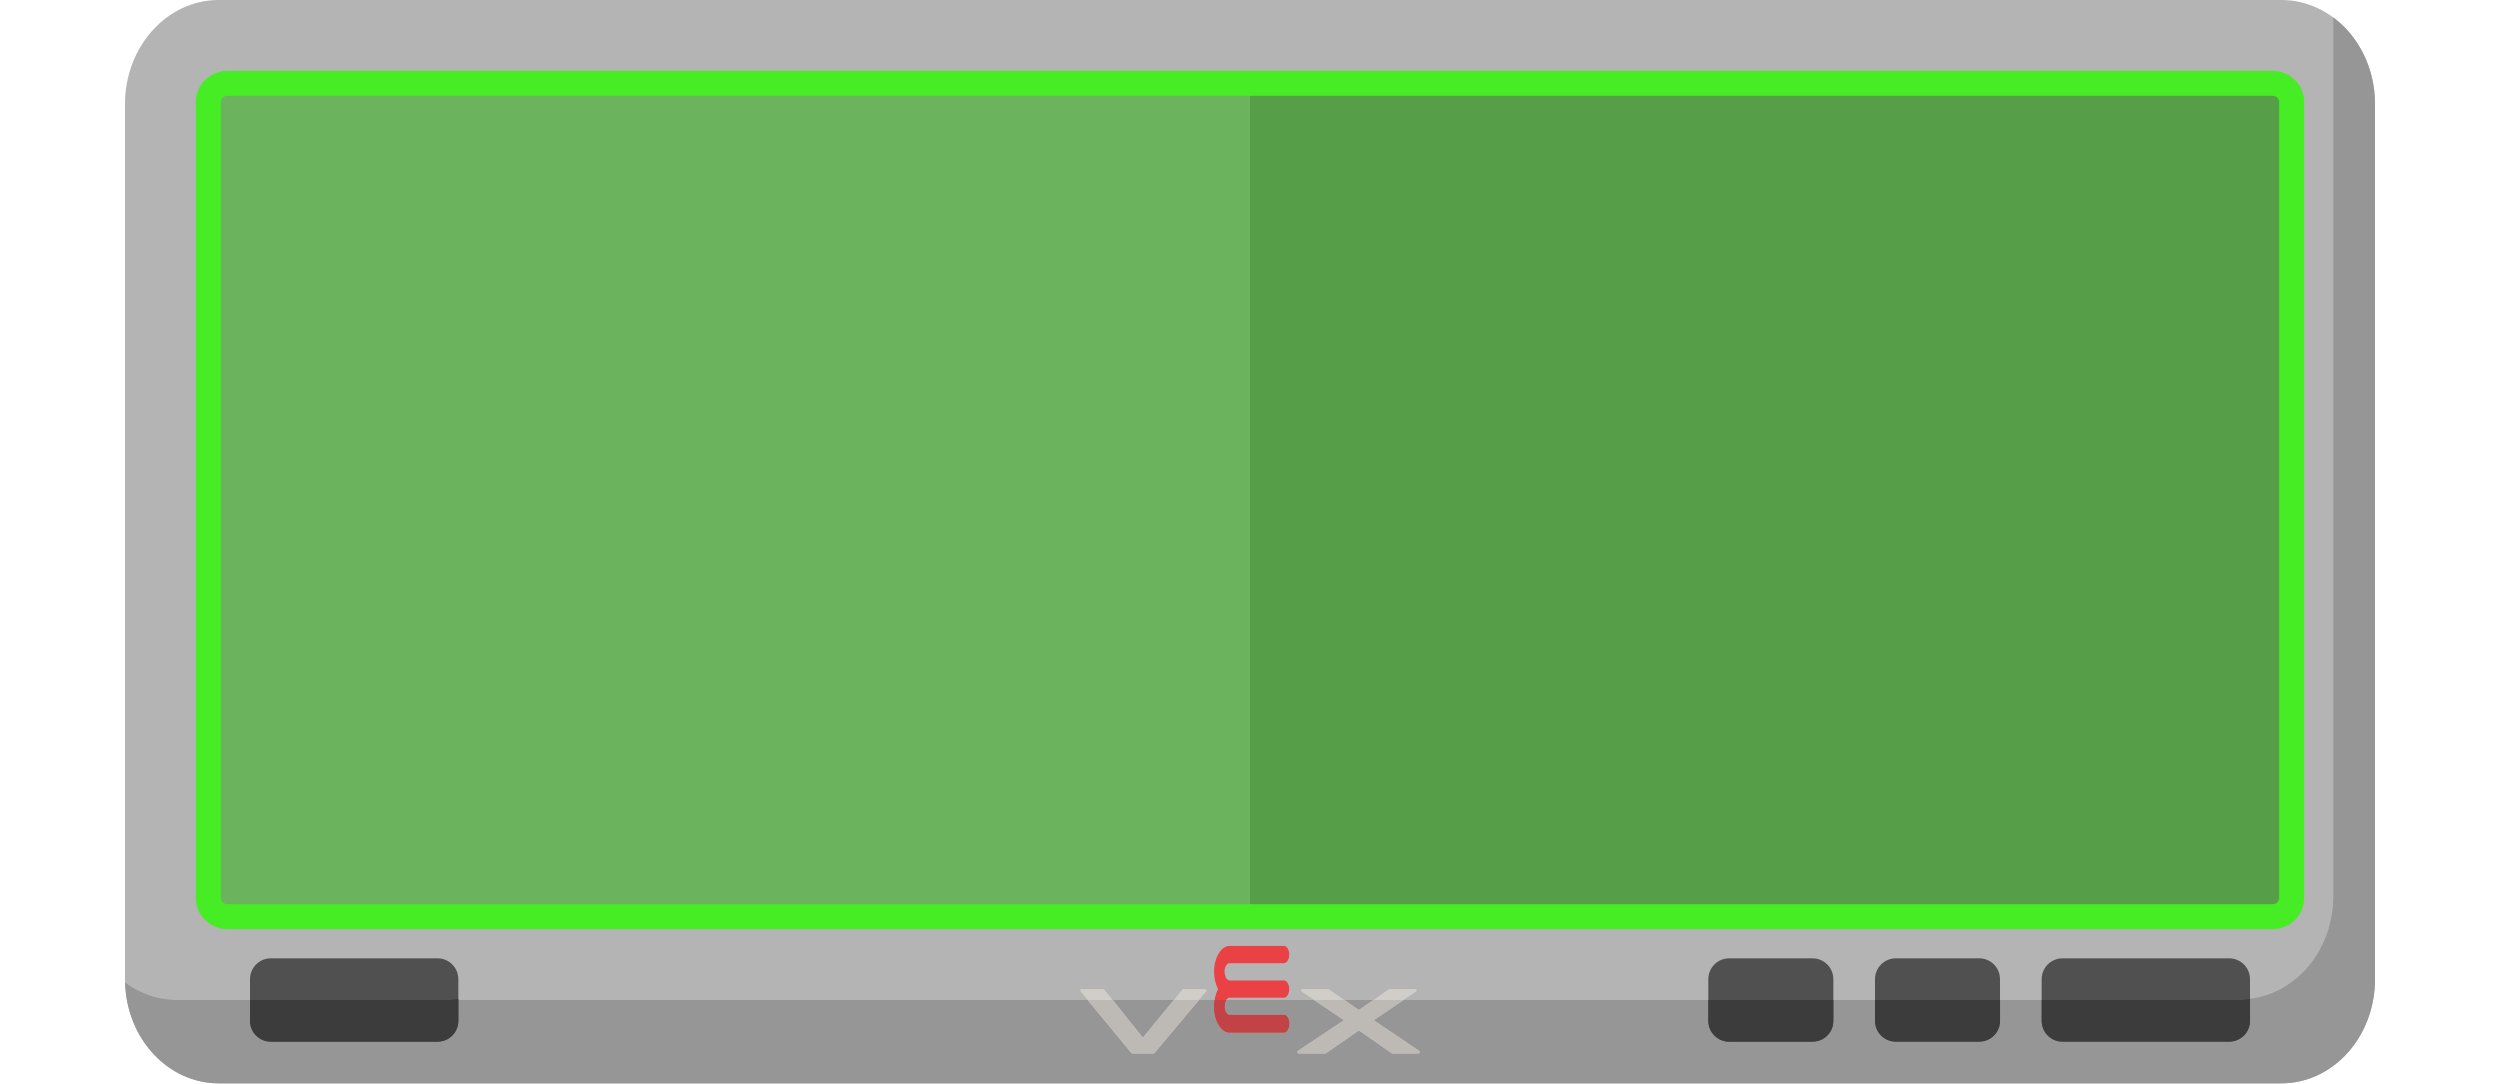
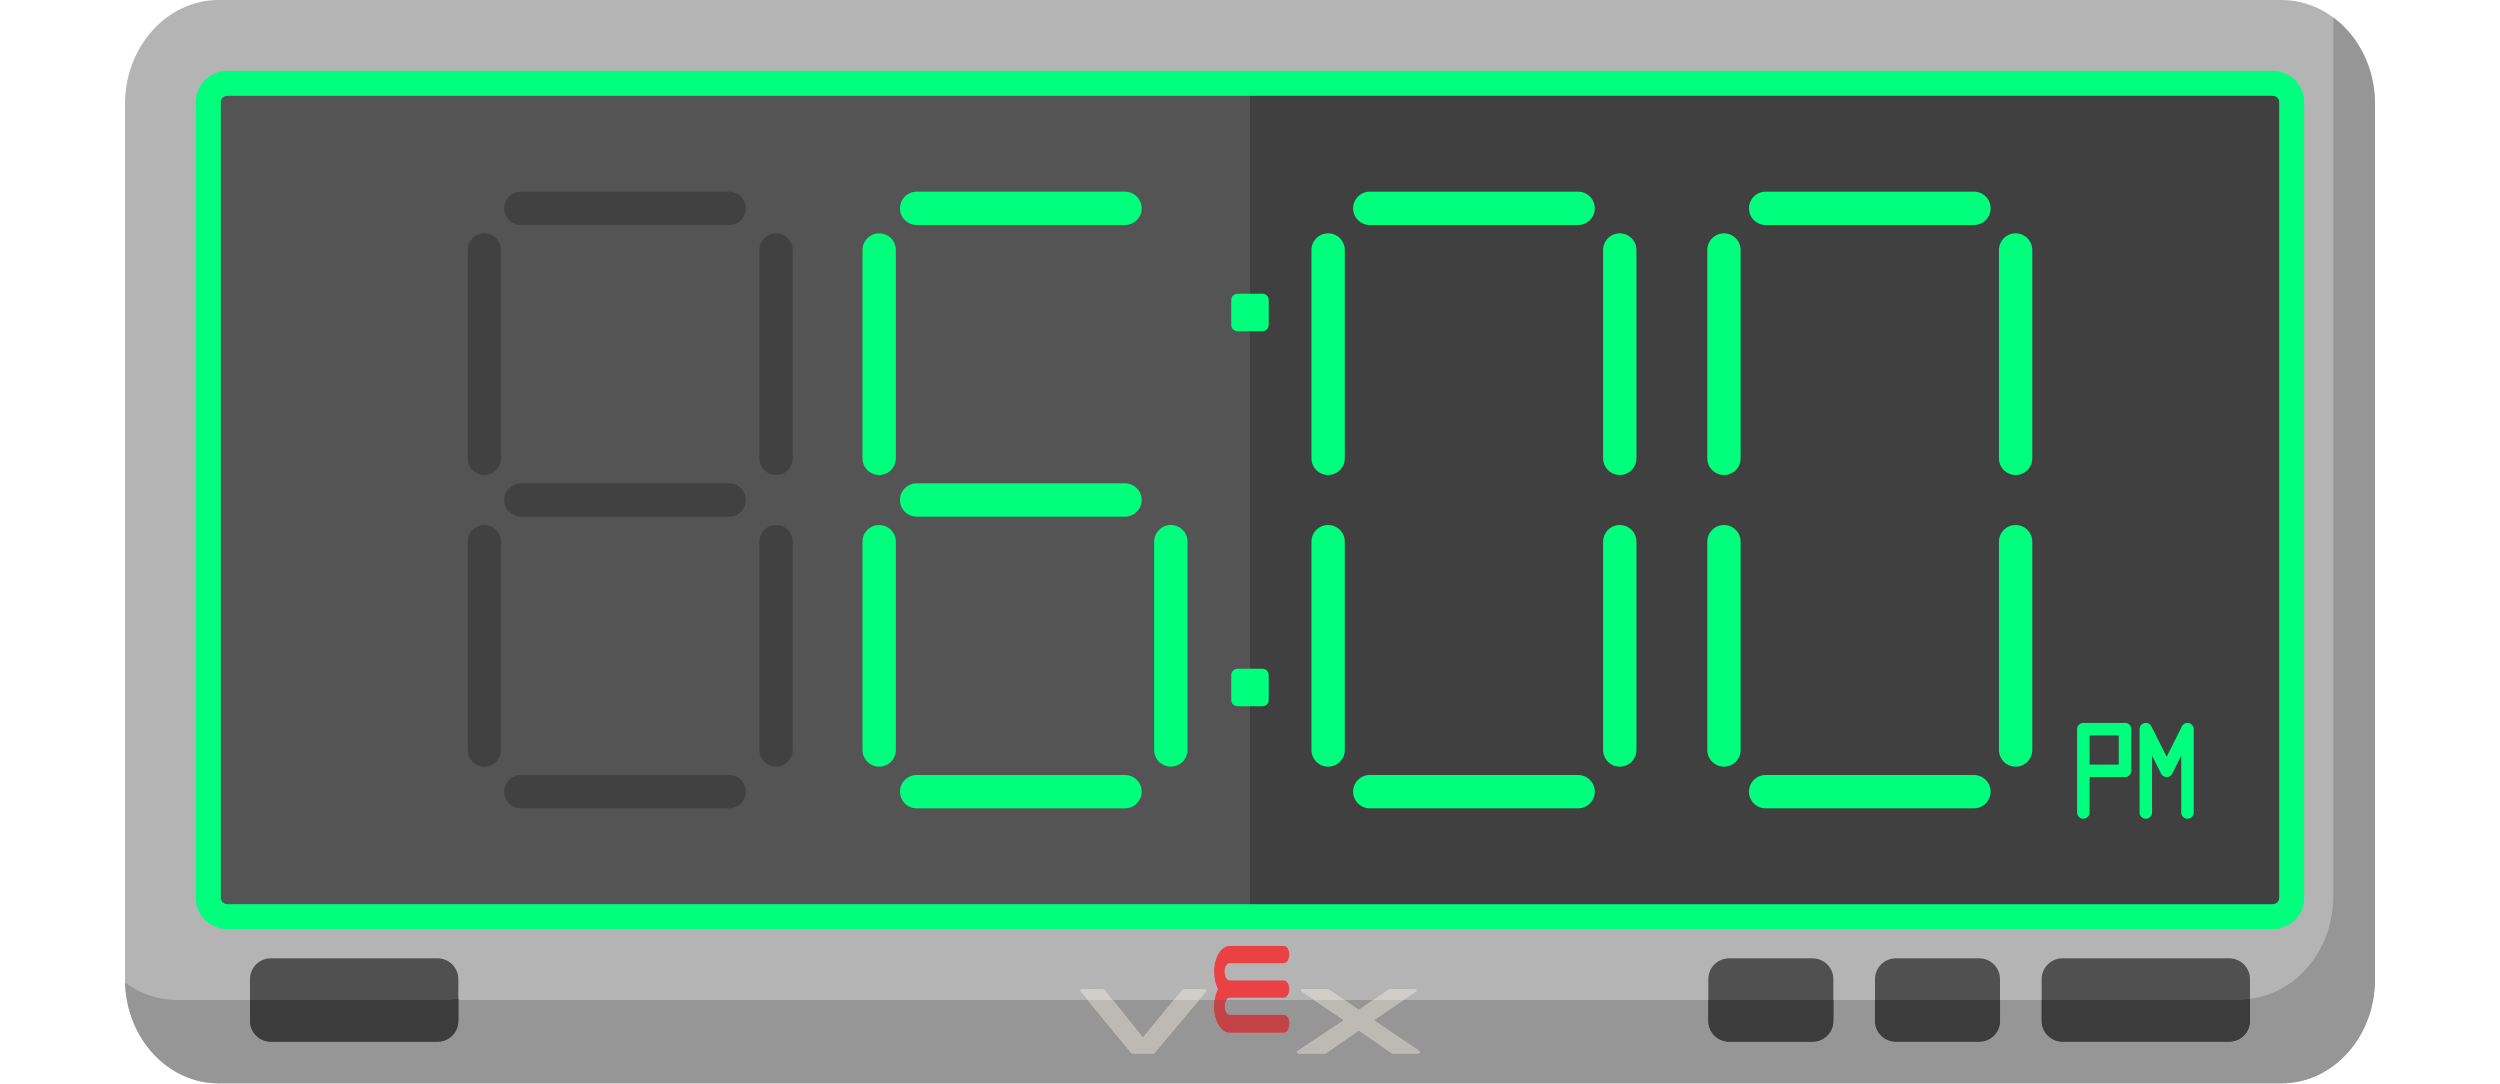
<svg xmlns="http://www.w3.org/2000/svg" xmlns:ns1="http://www.openswatchbook.org/uri/2009/osb" width="600" height="260" viewBox="0 0 158.75 68.792" version="1.1" id="svg8">
  <defs id="defs2">
    <linearGradient id="linearGradient4658" ns1:paint="gradient">
      <stop style="stop-color:#46ec24;stop-opacity:1;" offset="0" id="stop4654" />
      <stop style="stop-color:#46ec24;stop-opacity:0;" offset="1" id="stop4656" />
    </linearGradient>
    <clipPath id="clipPath20-6" clipPathUnits="userSpaceOnUse">
      <path style="clip-rule:evenodd" id="path18-4" d="M 0,5.602 H 5392.8 V 3560.002 H 0 Z" />
    </clipPath>
    <clipPath id="clipPath20-6-2" clipPathUnits="userSpaceOnUse">
      <path style="clip-rule:evenodd" id="path18-4-5" d="M 0,5.602 H 5392.8 V 3560.002 H 0 Z" />
    </clipPath>
  </defs>
  <g id="layer1" transform="translate(79.375,-262.6042)">
    <rect style="fill:none;fill-opacity:1;stroke:none;stroke-width:2.117;stroke-linecap:round;stroke-linejoin:round;stroke-miterlimit:4;stroke-dasharray:none;stroke-opacity:1;paint-order:normal" id="rect4515" width="158.75" height="18.521" x="-79.375" y="297" ry="0" />
    <rect style="fill:#b4b4b4;fill-opacity:1;stroke:none;stroke-width:1.058;stroke-linecap:round;stroke-linejoin:round;stroke-miterlimit:4;stroke-dasharray:none;stroke-opacity:1;paint-order:normal" id="rect4517" width="142.875" height="68.792" x="-71.438" y="262.604" rx="5.953" ry="6.615" />
-     <rect style="opacity:1;fill:#6cb35d;fill-opacity:1;stroke:none;stroke-width:0.794;stroke-linecap:round;stroke-linejoin:round;stroke-miterlimit:4;stroke-dasharray:none;stroke-opacity:1;paint-order:normal" id="rect4540" width="132.292" height="52.917" x="-66.146" y="267.896" rx="1.225" ry="1.176" />
+     <rect style="opacity:1;fill:#545454;fill-opacity:1;stroke:none;stroke-width:0.794;stroke-linecap:round;stroke-linejoin:round;stroke-miterlimit:4;stroke-dasharray:none;stroke-opacity:1;paint-order:normal" id="rect4540" width="132.292" height="52.917" x="-66.146" y="267.896" rx="1.225" ry="1.176" />
    <text xml:space="preserve" style="font-style:normal;font-weight:normal;font-size:10.583px;line-height:1.25;font-family:sans-serif;letter-spacing:0px;word-spacing:0px;fill:#000000;fill-opacity:1;stroke:none;stroke-width:0.265" x="22.451" y="349.919" id="text6230">
      <tspan id="tspan6228" x="22.451" y="359.283" style="stroke-width:0.265" />
    </text>
    <flowRoot xml:space="preserve" id="flowRoot6232" style="font-style:normal;font-weight:normal;font-size:40px;line-height:1.25;font-family:sans-serif;letter-spacing:0px;word-spacing:0px;fill:#000000;fill-opacity:1;stroke:none">
      <flowRegion id="flowRegion6234">
        <rect id="rect6236" width="480" height="180" x="-240" y="1022.52" />
      </flowRegion>
      <flowPara id="flowPara6238" />
    </flowRoot>
-     <path style="opacity:1;fill:#579e48;fill-opacity:1;stroke:none;stroke-width:0.794;stroke-linecap:round;stroke-linejoin:round;stroke-miterlimit:4;stroke-dasharray:none;stroke-opacity:1;paint-order:normal" d="m 0,267.896 v 52.917 h 64.921 c 0.679,0 1.225,-0.525 1.225,-1.176 v -50.564 c 0,-0.652 -0.546,-1.176 -1.225,-1.176 z" id="rect4540-2" />
-     <rect style="opacity:1;fill:none;fill-opacity:1;stroke:#46ec24;stroke-width:1.587;stroke-linecap:round;stroke-linejoin:round;stroke-miterlimit:4;stroke-dasharray:none;stroke-opacity:1;paint-order:normal" id="rect4540-8" width="132.292" height="52.917" x="-66.146" y="267.896" rx="1.225" ry="1.176" />
+     <path style="opacity:1;fill:#404040;fill-opacity:1;stroke:none;stroke-width:0.794;stroke-linecap:round;stroke-linejoin:round;stroke-miterlimit:4;stroke-dasharray:none;stroke-opacity:1;paint-order:normal" d="m 0,267.896 v 52.917 h 64.921 c 0.679,0 1.225,-0.525 1.225,-1.176 v -50.564 c 0,-0.652 -0.546,-1.176 -1.225,-1.176 z" id="rect4540-2" />
+     <rect style="opacity:1;fill:none;fill-opacity:1;stroke:#00ff7d;stroke-width:1.587;stroke-linecap:round;stroke-linejoin:round;stroke-miterlimit:4;stroke-dasharray:none;stroke-opacity:1;paint-order:normal" id="rect4540-8" width="132.292" height="52.917" x="-66.146" y="267.896" rx="1.225" ry="1.176" />
    <path style="fill:#969696;fill-opacity:1;stroke:none;stroke-width:4;stroke-linecap:round;stroke-linejoin:round;stroke-miterlimit:4;stroke-dasharray:none;stroke-opacity:1;paint-order:normal" d="m 259.98,996.695 c 0.008,0.274 0.019,0.548 0.019,0.824 v 210 c 0,12.898 -8.737,23.332 -20,24.723 v 5.277 c 0,0.693 -0.14,1.351 -0.393,1.949 -0.252,0.598 -0.616,1.138 -1.068,1.59 -0.452,0.452 -0.991,0.818 -1.59,1.07 -0.599,0.252 -1.257,0.391 -1.949,0.391 h -40 c -0.693,0 -1.351,-0.138 -1.949,-0.391 -0.599,-0.252 -1.138,-0.618 -1.59,-1.07 -0.452,-0.452 -0.816,-0.991 -1.068,-1.59 C 190.14,1238.87 190,1238.212 190,1237.52 v -5 h -10 v 5 c 0,0.693 -0.14,1.351 -0.393,1.949 -0.252,0.599 -0.616,1.138 -1.068,1.59 -0.452,0.452 -0.991,0.818 -1.59,1.07 -0.599,0.252 -1.257,0.391 -1.949,0.391 h -20 c -0.693,0 -1.351,-0.138 -1.949,-0.391 -0.599,-0.252 -1.138,-0.618 -1.59,-1.07 -0.452,-0.452 -0.816,-0.991 -1.068,-1.59 C 150.14,1238.87 150,1238.212 150,1237.52 v -5 h -407.5 c -4.625,0 -8.913,-1.538 -12.48,-4.176 0.389,13.465 10.264,24.176 22.48,24.176 h 495 c 12.465,0 22.5,-11.15 22.5,-25 v -210 c 0,-8.711 -3.972,-16.352 -10.02,-20.824 z" id="rect4517-6" transform="scale(0.2645833)" />
    <rect style="fill:#505050;fill-opacity:1;stroke:none;stroke-width:1.058;stroke-linecap:round;stroke-linejoin:round;stroke-miterlimit:4;stroke-dasharray:none;stroke-opacity:1;paint-order:normal" id="rect4546" width="13.229" height="5.292" x="-63.5" y="323.458" rx="1.323" ry="1.323" />
    <rect style="fill:#505050;fill-opacity:1;stroke:none;stroke-width:1.058;stroke-linecap:round;stroke-linejoin:round;stroke-miterlimit:4;stroke-dasharray:none;stroke-opacity:1;paint-order:normal" id="rect4552" width="7.938" height="5.292" x="29.104" y="323.458" rx="1.323" ry="1.323" />
    <rect style="fill:#505050;fill-opacity:1;stroke:none;stroke-width:1.058;stroke-linecap:round;stroke-linejoin:round;stroke-miterlimit:4;stroke-dasharray:none;stroke-opacity:1;paint-order:normal" id="rect4550" width="7.938" height="5.292" x="39.688" y="323.458" rx="1.323" ry="1.323" />
    <path style="fill:#3c3c3c;fill-opacity:1;stroke:none;stroke-width:1.058;stroke-linecap:round;stroke-linejoin:round;stroke-miterlimit:4;stroke-dasharray:none;stroke-opacity:1;paint-order:normal" d="m 39.688,326.104 v 1.323 c 0,0.183 0.037,0.357 0.104,0.516 0.067,0.158 0.163,0.301 0.283,0.421 0.12,0.12 0.262,0.216 0.421,0.283 0.158,0.067 0.333,0.103 0.516,0.103 h 5.292 c 0.183,0 0.357,-0.037 0.516,-0.103 0.158,-0.067 0.301,-0.164 0.421,-0.283 0.12,-0.12 0.216,-0.262 0.283,-0.421 0.067,-0.158 0.104,-0.333 0.104,-0.516 v -1.323 z" id="path7627" />
    <rect style="fill:#505050;fill-opacity:1;stroke:none;stroke-width:1.058;stroke-linecap:round;stroke-linejoin:round;stroke-miterlimit:4;stroke-dasharray:none;stroke-opacity:1;paint-order:normal" id="rect4548" width="13.229" height="5.292" x="50.271" y="323.458" rx="1.323" ry="1.323" />
    <path style="fill:#3c3c3c;fill-opacity:1;stroke:none;stroke-width:1.058;stroke-linecap:round;stroke-linejoin:round;stroke-miterlimit:4;stroke-dasharray:none;stroke-opacity:1;paint-order:normal" d="m 50.271,326.104 v 1.323 c 0,0.183 0.037,0.357 0.104,0.516 0.067,0.158 0.163,0.301 0.283,0.421 0.12,0.12 0.262,0.216 0.421,0.283 0.158,0.067 0.333,0.103 0.516,0.103 h 10.583 c 0.183,0 0.357,-0.037 0.516,-0.103 0.158,-0.067 0.301,-0.164 0.421,-0.283 0.12,-0.12 0.216,-0.262 0.283,-0.421 0.067,-0.158 0.104,-0.333 0.104,-0.516 v -1.396 c -0.22,0.027 -0.435,0.073 -0.661,0.073 z" id="path7602" />
    <path style="fill:#3c3c3c;fill-opacity:1;stroke:none;stroke-width:1.058;stroke-linecap:round;stroke-linejoin:round;stroke-miterlimit:4;stroke-dasharray:none;stroke-opacity:1;paint-order:normal" d="m 29.104,326.104 v 1.323 c 0,0.183 0.037,0.357 0.104,0.516 0.067,0.158 0.163,0.301 0.283,0.421 0.12,0.12 0.262,0.216 0.421,0.283 0.158,0.067 0.333,0.103 0.516,0.103 h 5.292 c 0.183,0 0.357,-0.037 0.516,-0.103 0.158,-0.067 0.301,-0.164 0.421,-0.283 0.12,-0.12 0.216,-0.262 0.283,-0.421 0.067,-0.158 0.104,-0.333 0.104,-0.516 v -1.323 z" id="path7627-0" />
    <path style="fill:#3c3c3c;fill-opacity:1;stroke:none;stroke-width:1.058;stroke-linecap:round;stroke-linejoin:round;stroke-miterlimit:4;stroke-dasharray:none;stroke-opacity:1;paint-order:normal" d="m -63.5,326.104 v 1.323 c 0,0.183 0.037,0.357 0.104,0.516 0.067,0.158 0.163,0.301 0.283,0.421 0.12,0.12 0.262,0.216 0.421,0.283 0.158,0.067 0.333,0.103 0.516,0.103 h 10.583 c 0.183,0 0.357,-0.037 0.516,-0.103 0.158,-0.067 0.301,-0.164 0.421,-0.283 0.12,-0.12 0.216,-0.262 0.283,-0.421 0.067,-0.158 0.104,-0.333 0.104,-0.516 v -1.396 c -0.22,0.027 -0.435,0.073 -0.661,0.073 z" id="path7602-3" />
    <text xml:space="preserve" style="font-style:normal;font-weight:normal;font-size:10.583px;line-height:1.25;font-family:sans-serif;letter-spacing:0px;word-spacing:0px;fill:#000000;fill-opacity:1;stroke:none;stroke-width:0.265" x="-10.583" y="343.302" id="text7839">
      <tspan id="tspan7837" x="-10.583" y="352.666" style="stroke-width:0.265" />
    </text>
    <g id="g67" transform="translate(0.3227399)">
      <g id="g10" transform="matrix(0.04127904,0,0,-0.04127904,-11.15106,337.3669)">
        <g id="g12" transform="scale(0.1)">
          <g clip-path="url(#clipPath20-6)" id="g16">
            <g id="g114">
              <path d="m 4766.66,2896.65 c -4.74,0 -9.48,0 -9.48,-4.74 0,0 -435.91,-303.25 -459.61,-317.46 -18.95,14.21 -459.61,317.46 -459.61,317.46 0,4.74 -4.73,4.74 -9.47,4.74 h -402.75 c -9.48,0 -14.22,-4.74 -18.95,-14.22 v -4.73 c 0,-9.48 4.73,-14.22 9.47,-18.96 0,0 606.5,-412.22 653.88,-440.65 -47.38,-28.43 -710.73,-473.82 -710.73,-473.82 -4.75,-4.74 -9.48,-9.48 -9.48,-18.96 0,0 0,0 0,-4.74 4.73,-4.73 9.48,-14.21 18.95,-14.21 h 412.23 c 4.73,0 9.47,4.74 14.21,4.74 0,0 483.3,336.41 502.25,350.63 23.7,-14.22 502.25,-350.63 502.25,-350.63 4.74,0 9.48,-4.74 9.48,-4.74 h 407.49 c 9.48,0 14.21,9.48 18.95,14.21 0,4.74 0,4.74 0,4.74 0,9.48 -4.74,14.22 -9.47,18.96 0,0 -658.62,445.39 -701.26,473.82 42.64,28.43 653.87,440.65 653.87,440.65 4.74,4.74 9.48,9.48 9.48,18.96 v 4.73 c -4.74,9.48 -14.22,14.22 -18.95,14.22 h -402.75" style="fill:#d1cdc9;fill-opacity:1;fill-rule:nonzero;stroke:none" id="path34" />
              <path d="m 1596.78,2896.65 c -4.73,0 -9.47,-4.74 -14.21,-9.48 0,0 -578.07,-701.26 -606.496,-739.16 -28.429,37.9 -592.277,739.16 -592.277,739.16 -4.738,4.74 -9.477,9.48 -14.215,9.48 H 33.168 c -9.477,0 -18.953,-4.74 -18.953,-9.48 -4.738,-9.47 -4.738,-18.95 0,-23.69 L 796.023,1915.84 c 4.739,-4.74 9.477,-9.48 18.954,-9.48 h 326.933 c 4.74,0 9.48,4.74 14.22,9.48 l 796.02,947.64 c 4.74,4.74 4.74,14.22 0,23.69 -4.74,4.74 -9.48,9.48 -18.95,9.48 h -336.42" style="fill:#d1cdc9;fill-opacity:1;fill-rule:nonzero;stroke:none" id="path36" />
              <path d="m 2132.2,2896.65 c -37.9,71.07 -61.59,165.83 -61.59,270.08 0,213.22 108.98,393.27 236.91,393.27 h 838.66 c 42.65,0 80.55,-56.86 80.55,-132.67 0,-71.07 -37.9,-132.67 -80.55,-132.67 h -838.66 c -42.64,0 -75.81,-61.6 -75.81,-127.93 0,-71.08 33.17,-137.41 75.81,-137.41 h 838.66 c 42.65,0 80.55,-61.6 80.55,-132.67 v 0 c 0,-71.08 -37.9,-132.67 -80.55,-132.67 h -838.66 c -42.64,0 -75.81,-66.34 -75.81,-137.41 0,-66.34 33.17,-127.93 75.81,-127.93 h 838.66 c 42.65,0 80.55,-61.6 80.55,-132.68 0,-75.8 -37.9,-137.4 -80.55,-137.4 h -838.66 c -127.93,0 -236.91,184.79 -236.91,398.01 0,104.24 23.69,199 61.59,270.08 v 0" style="fill:#ea4145;fill-opacity:1;fill-rule:nonzero;stroke:none" id="path38" />
            </g>
          </g>
        </g>
      </g>
      <g id="g10-1" transform="matrix(0.04127904,0,0,-0.04127904,-11.15106,337.3669)">
        <g id="g12-6" transform="scale(0.1)">
          <g clip-path="url(#clipPath20-6-2)" id="g16-1">
            <g id="g114-3">
              <path id="path34-7" transform="matrix(64.09629,0,0,-64.09629,2701.385,81728.374)" d="m 14.15,1232.52 c 2.843,1.928 6.696,4.536 7.205,4.842 -0.739,0.444 -11.09,7.393 -11.09,7.393 -0.074,0.074 -0.146,0.147 -0.146,0.295 v 0.074 c 0.074,0.074 0.147,0.223 0.295,0.223 h 6.432 c 0.074,0 0.147,-0.074 0.221,-0.074 0,0 7.54,-5.249 7.836,-5.471 0.37,0.222 7.836,5.471 7.836,5.471 0.074,0 0.148,0.074 0.148,0.074 h 6.357 c 0.148,0 0.221,-0.149 0.295,-0.223 v -0.074 c 0,-0.148 -0.073,-0.221 -0.146,-0.295 0,0 -10.276,-6.949 -10.941,-7.393 0.468,-0.312 4.345,-2.928 7.184,-4.842 h -7.254 c -1.695,1.175 -3.299,2.295 -3.479,2.402 -0.143,-0.107 -1.773,-1.228 -3.477,-2.402 z" style="fill:#bdb9b5;fill-opacity:1;fill-rule:nonzero;stroke:none;stroke-width:0.016" />
              <path id="path36-7" transform="matrix(64.09629,0,0,-64.09629,2701.385,81728.374)" d="m -40.186,1232.52 10.459,12.678 c 0.074,0.074 0.147,0.148 0.295,0.148 h 5.102 c 0.074,0 0.149,-0.075 0.223,-0.148 l 10.648,-12.678 h -6.029 c -2.405,2.919 -7.081,8.59 -7.43,9.055 -0.348,-0.464 -4.91,-6.136 -7.256,-9.055 z" style="fill:#bdb9b5;fill-opacity:1;fill-rule:nonzero;stroke:none;stroke-width:0.016" />
              <path id="path38-1" transform="matrix(64.09629,0,0,-64.09629,2701.385,81728.374)" d="m -9.705,1232.52 c -0.08,0.51 -0.137,1.037 -0.137,1.59 0,3.326 1.701,6.209 3.697,6.209 H 6.939 c 0.665,0 1.256,-0.96 1.256,-2.143 0,-1.109 -0.59,-2.07 -1.256,-2.07 H -6.145 c -0.665,0 -1.184,-0.961 -1.184,-1.996 0,-0.607 0.159,-1.185 0.408,-1.59 z" style="fill:#c24245;fill-opacity:1;fill-rule:nonzero;stroke:none;stroke-width:0.016" />
            </g>
          </g>
        </g>
      </g>
    </g>
+     <g id="g996">
+       <g style="stroke:#00ffdb;stroke-opacity:1" transform="translate(22.15884)" id="g1104">
+         <g style="stroke:#00ffdb;stroke-opacity:1" id="g1027" transform="translate(1.322917,-1.1294454e-6)" />
+         <g style="stroke:#00ffdb;stroke-opacity:1" id="g986" transform="translate(3.96875,-1.1294454e-6)" />
+         <g style="stroke:#00ffdb;stroke-opacity:1" transform="translate(29.10417,-4.2455778e-6)" id="g986-7" />
+       </g>
+     </g>
+     <g id="g1109" style="stroke:#00ff7d;stroke-opacity:1;fill:#00ff7d;fill-opacity:1">
+       <path style="fill:#00ff7d;stroke:#00ff7d;stroke-width:2.117;stroke-linecap:round;stroke-linejoin:miter;stroke-miterlimit:4;stroke-dasharray:none;stroke-opacity:1;fill-opacity:1" d="M -23.548,310.229 V 297" id="path862" />
+       <path style="fill:#00ff7d;stroke:#00ff7d;stroke-width:2.117;stroke-linecap:round;stroke-linejoin:miter;stroke-miterlimit:4;stroke-dasharray:none;stroke-opacity:1;fill-opacity:1" d="m -23.548,278.479 v 13.229" id="path864" />
+       <path style="fill:#00ff7d;stroke:#00ff7d;stroke-width:2.117;stroke-linecap:round;stroke-linejoin:miter;stroke-miterlimit:4;stroke-dasharray:none;stroke-opacity:1;fill-opacity:1" d="M -7.938,294.354 H -21.167" id="path862-3" />
+       <path style="fill:#00ff7d;stroke:#00ff7d;stroke-width:2.117;stroke-linecap:round;stroke-linejoin:miter;stroke-miterlimit:4;stroke-dasharray:none;stroke-opacity:1;fill-opacity:1" d="M -5.027,310.229 V 297" id="path862-6" />
+       <path style="fill:#00ff7d;stroke:#00ff7d;stroke-width:2.117;stroke-linecap:round;stroke-linejoin:miter;stroke-miterlimit:4;stroke-dasharray:none;stroke-opacity:1;fill-opacity:1" d="M -7.938,312.875 H -21.167" id="path862-3-7" />
+       <path style="fill:#00ff7d;stroke:#00ff7d;stroke-width:2.117;stroke-linecap:round;stroke-linejoin:miter;stroke-miterlimit:4;stroke-dasharray:none;stroke-opacity:1;fill-opacity:1" d="M -7.938,275.833 H -21.167" id="path862-3-5" />
+       <path style="fill:#00ff7d;stroke:#414141;stroke-width:2.117;stroke-linecap:round;stroke-linejoin:miter;stroke-miterlimit:4;stroke-dasharray:none;stroke-opacity:1;fill-opacity:1" d="m -53.578,278.479 v 13.229" id="path864-7" transform="translate(23.48176,-1.7073587e-6)" />
+       <path style="fill:#00ff7d;stroke:#414141;stroke-width:2.117;stroke-linecap:round;stroke-linejoin:miter;stroke-miterlimit:4;stroke-dasharray:none;stroke-opacity:1;fill-opacity:1" d="m -72.099,278.479 v 13.229" id="path864-7-5" transform="translate(23.48176,-1.7073587e-6)" />
+       <path style="fill:#00ff7d;stroke:#414141;stroke-width:2.117;stroke-linecap:round;stroke-linejoin:miter;stroke-miterlimit:4;stroke-dasharray:none;stroke-opacity:1;fill-opacity:1" d="m -72.099,297 v 13.229" id="path864-7-5-3" transform="translate(23.48176,-1.7073587e-6)" />
+       <path style="fill:#00ff7d;stroke:#414141;stroke-width:2.117;stroke-linecap:round;stroke-linejoin:miter;stroke-miterlimit:4;stroke-dasharray:none;stroke-opacity:1;fill-opacity:1" d="m -53.578,297 v 13.229" id="path864-7-5-5" transform="translate(23.48176,-1.7073587e-6)" />
+       <path style="fill:#00ff7d;stroke:#00ff7d;stroke-width:2.117;stroke-linecap:round;stroke-linejoin:miter;stroke-miterlimit:4;stroke-dasharray:none;stroke-opacity:1;fill-opacity:1" d="m -5.292,275.833 h -13.229" id="path862-3-5-3" transform="translate(26.12759,-1.7073587e-6)" />
+       <path style="fill:#00ff7d;stroke:#00ff7d;stroke-width:2.117;stroke-linecap:round;stroke-linejoin:miter;stroke-miterlimit:4;stroke-dasharray:none;stroke-opacity:1;fill-opacity:1" d="M -5.292,312.875 H -18.521" id="path862-3-5-5" transform="translate(26.12759,-1.7073587e-6)" />
+       <path style="fill:#00ff7d;stroke:#00ff7d;stroke-width:2.117;stroke-linecap:round;stroke-linejoin:miter;stroke-miterlimit:4;stroke-dasharray:none;stroke-opacity:1;fill-opacity:1" d="M -21.167,291.708 V 278.479" id="path862-62" transform="translate(26.12759,-1.7073587e-6)" />
+       <path style="fill:#00ff7d;stroke:#00ff7d;stroke-width:2.117;stroke-linecap:round;stroke-linejoin:miter;stroke-miterlimit:4;stroke-dasharray:none;stroke-opacity:1;fill-opacity:1" d="M -2.646,291.708 V 278.479" id="path862-9" transform="translate(26.12759,-1.7073587e-6)" />
+       <path style="fill:#00ff7d;stroke:#00ff7d;stroke-width:2.117;stroke-linecap:round;stroke-linejoin:miter;stroke-miterlimit:4;stroke-dasharray:none;stroke-opacity:1;fill-opacity:1" d="M -21.167,310.229 V 297" id="path862-1" transform="translate(26.12759,-1.7073587e-6)" />
+       <path style="fill:#00ff7d;stroke:#00ff7d;stroke-width:2.117;stroke-linecap:round;stroke-linejoin:miter;stroke-miterlimit:4;stroke-dasharray:none;stroke-opacity:1;fill-opacity:1" d="M -2.646,310.229 V 297" id="path862-2" transform="translate(26.12759,-1.7073587e-6)" />
+       <path style="fill:#00ff7d;stroke:#00ff7d;stroke-width:2.117;stroke-linecap:round;stroke-linejoin:miter;stroke-miterlimit:4;stroke-dasharray:none;stroke-opacity:1;fill-opacity:1" d="m -5.292,275.833 h -13.229" id="path862-3-5-3-0" transform="translate(51.26301,-4.3531921e-6)" />
+       <path style="fill:#00ff7d;stroke:#00ff7d;stroke-width:2.117;stroke-linecap:round;stroke-linejoin:miter;stroke-miterlimit:4;stroke-dasharray:none;stroke-opacity:1;fill-opacity:1" d="M -5.292,312.875 H -18.521" id="path862-3-5-5-9" transform="translate(51.26301,-4.3531921e-6)" />
+       <path style="fill:#00ff7d;stroke:#00ff7d;stroke-width:2.117;stroke-linecap:round;stroke-linejoin:miter;stroke-miterlimit:4;stroke-dasharray:none;stroke-opacity:1;fill-opacity:1" d="M -21.167,291.708 V 278.479" id="path862-62-3" transform="translate(51.26301,-4.3531921e-6)" />
+       <path style="fill:#00ff7d;stroke:#00ff7d;stroke-width:2.117;stroke-linecap:round;stroke-linejoin:miter;stroke-miterlimit:4;stroke-dasharray:none;stroke-opacity:1;fill-opacity:1" d="M -2.646,291.708 V 278.479" id="path862-9-6" transform="translate(51.26301,-4.3531921e-6)" />
+       <path style="fill:#00ff7d;stroke:#00ff7d;stroke-width:2.117;stroke-linecap:round;stroke-linejoin:miter;stroke-miterlimit:4;stroke-dasharray:none;stroke-opacity:1;fill-opacity:1" d="M -21.167,310.229 V 297" id="path862-1-0" transform="translate(51.26301,-4.3531921e-6)" />
+       <path style="fill:#00ff7d;stroke:#00ff7d;stroke-width:2.117;stroke-linecap:round;stroke-linejoin:miter;stroke-miterlimit:4;stroke-dasharray:none;stroke-opacity:1;fill-opacity:1" d="M -2.646,310.229 V 297" id="path862-2-6" transform="translate(51.26301,-4.3531921e-6)" />
+       <path id="path1064" d="m -0.794,305.467 h 1.587 l -1e-6,1.587 h -1.587 z" style="fill:#00ff7d;fill-opacity:1;stroke:#00ff7d;stroke-width:0.794;stroke-linecap:butt;stroke-linejoin:round;stroke-miterlimit:4;stroke-dasharray:none;stroke-opacity:1" />
+       <path id="path1064-2" d="m -0.794,281.654 h 1.587 l -1e-6,1.587 h -1.587 z" style="fill:#00ff7d;fill-opacity:1;stroke:#00ff7d;stroke-width:0.794;stroke-linecap:butt;stroke-linejoin:round;stroke-miterlimit:4;stroke-dasharray:none;stroke-opacity:1" />
+       <path id="path862-3-5-36" d="m -33.073,275.833 h -13.229" style="fill:#00ff7d;stroke:#414141;stroke-width:2.117;stroke-linecap:round;stroke-linejoin:miter;stroke-miterlimit:4;stroke-dasharray:none;stroke-opacity:1;fill-opacity:1" />
+       <path id="path862-3-5-36-2" d="m -33.073,312.875 h -13.229" style="fill:#00ff7d;stroke:#414141;stroke-width:2.117;stroke-linecap:round;stroke-linejoin:miter;stroke-miterlimit:4;stroke-dasharray:none;stroke-opacity:1;fill-opacity:1" />
+       <path style="fill:#00ff7d;fill-opacity:1;stroke:#414141;stroke-width:2.117;stroke-linecap:round;stroke-linejoin:miter;stroke-miterlimit:4;stroke-dasharray:none;stroke-opacity:1" d="m -46.302,294.354 h 13.229" id="path864-70-9" />
+     </g>
+     <g id="g1119" transform="translate(-2.645834,2.442809e-6)" style="stroke:#00ff7d;stroke-opacity:1">
+       <path id="path1113" d="m 55.563,314.198 v -5.292 h 2.646 v 2.646 h -2.646" style="fill:none;stroke:#00ff7d;stroke-width:0.794;stroke-linecap:round;stroke-linejoin:round;stroke-miterlimit:4;stroke-dasharray:none;stroke-opacity:1" />
+       <path id="path1115" d="m 59.531,314.198 v -5.292 l 1.323,2.646 1.323,-2.646 v 5.292" style="fill:none;stroke:#00ff7d;stroke-width:0.794;stroke-linecap:round;stroke-linejoin:round;stroke-miterlimit:4;stroke-dasharray:none;stroke-opacity:1" />
+     </g>
  </g>
</svg>
